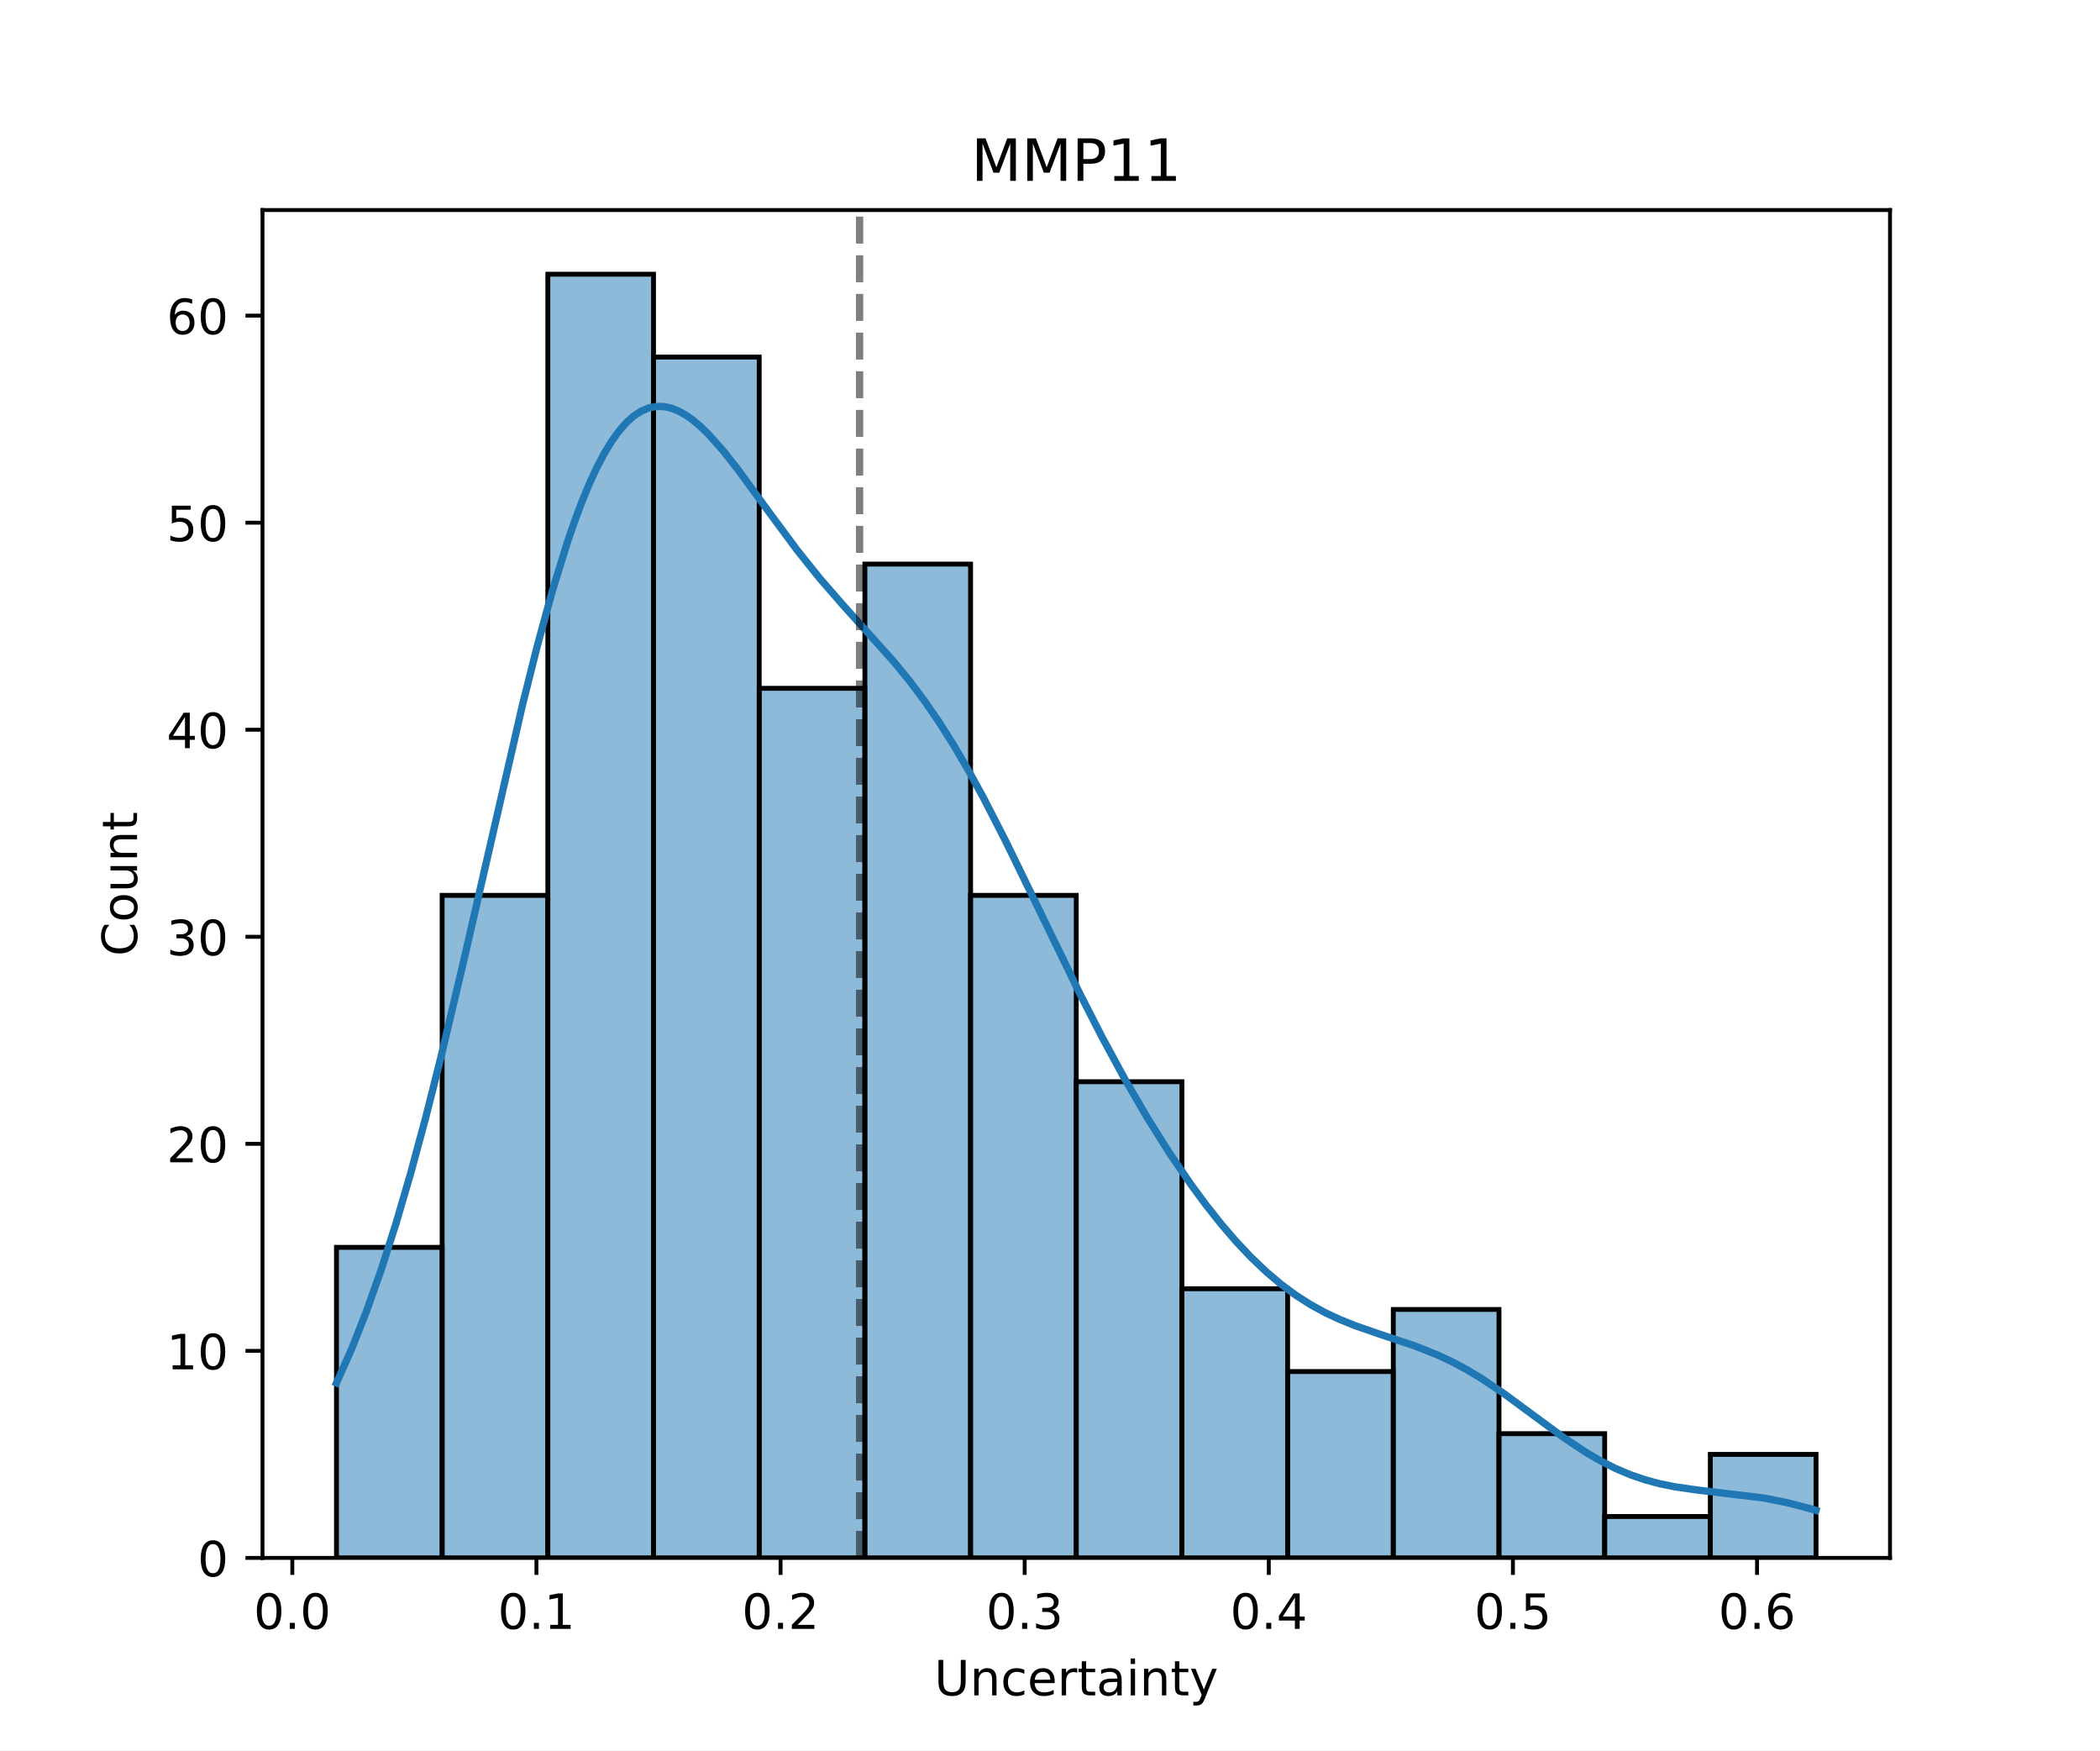
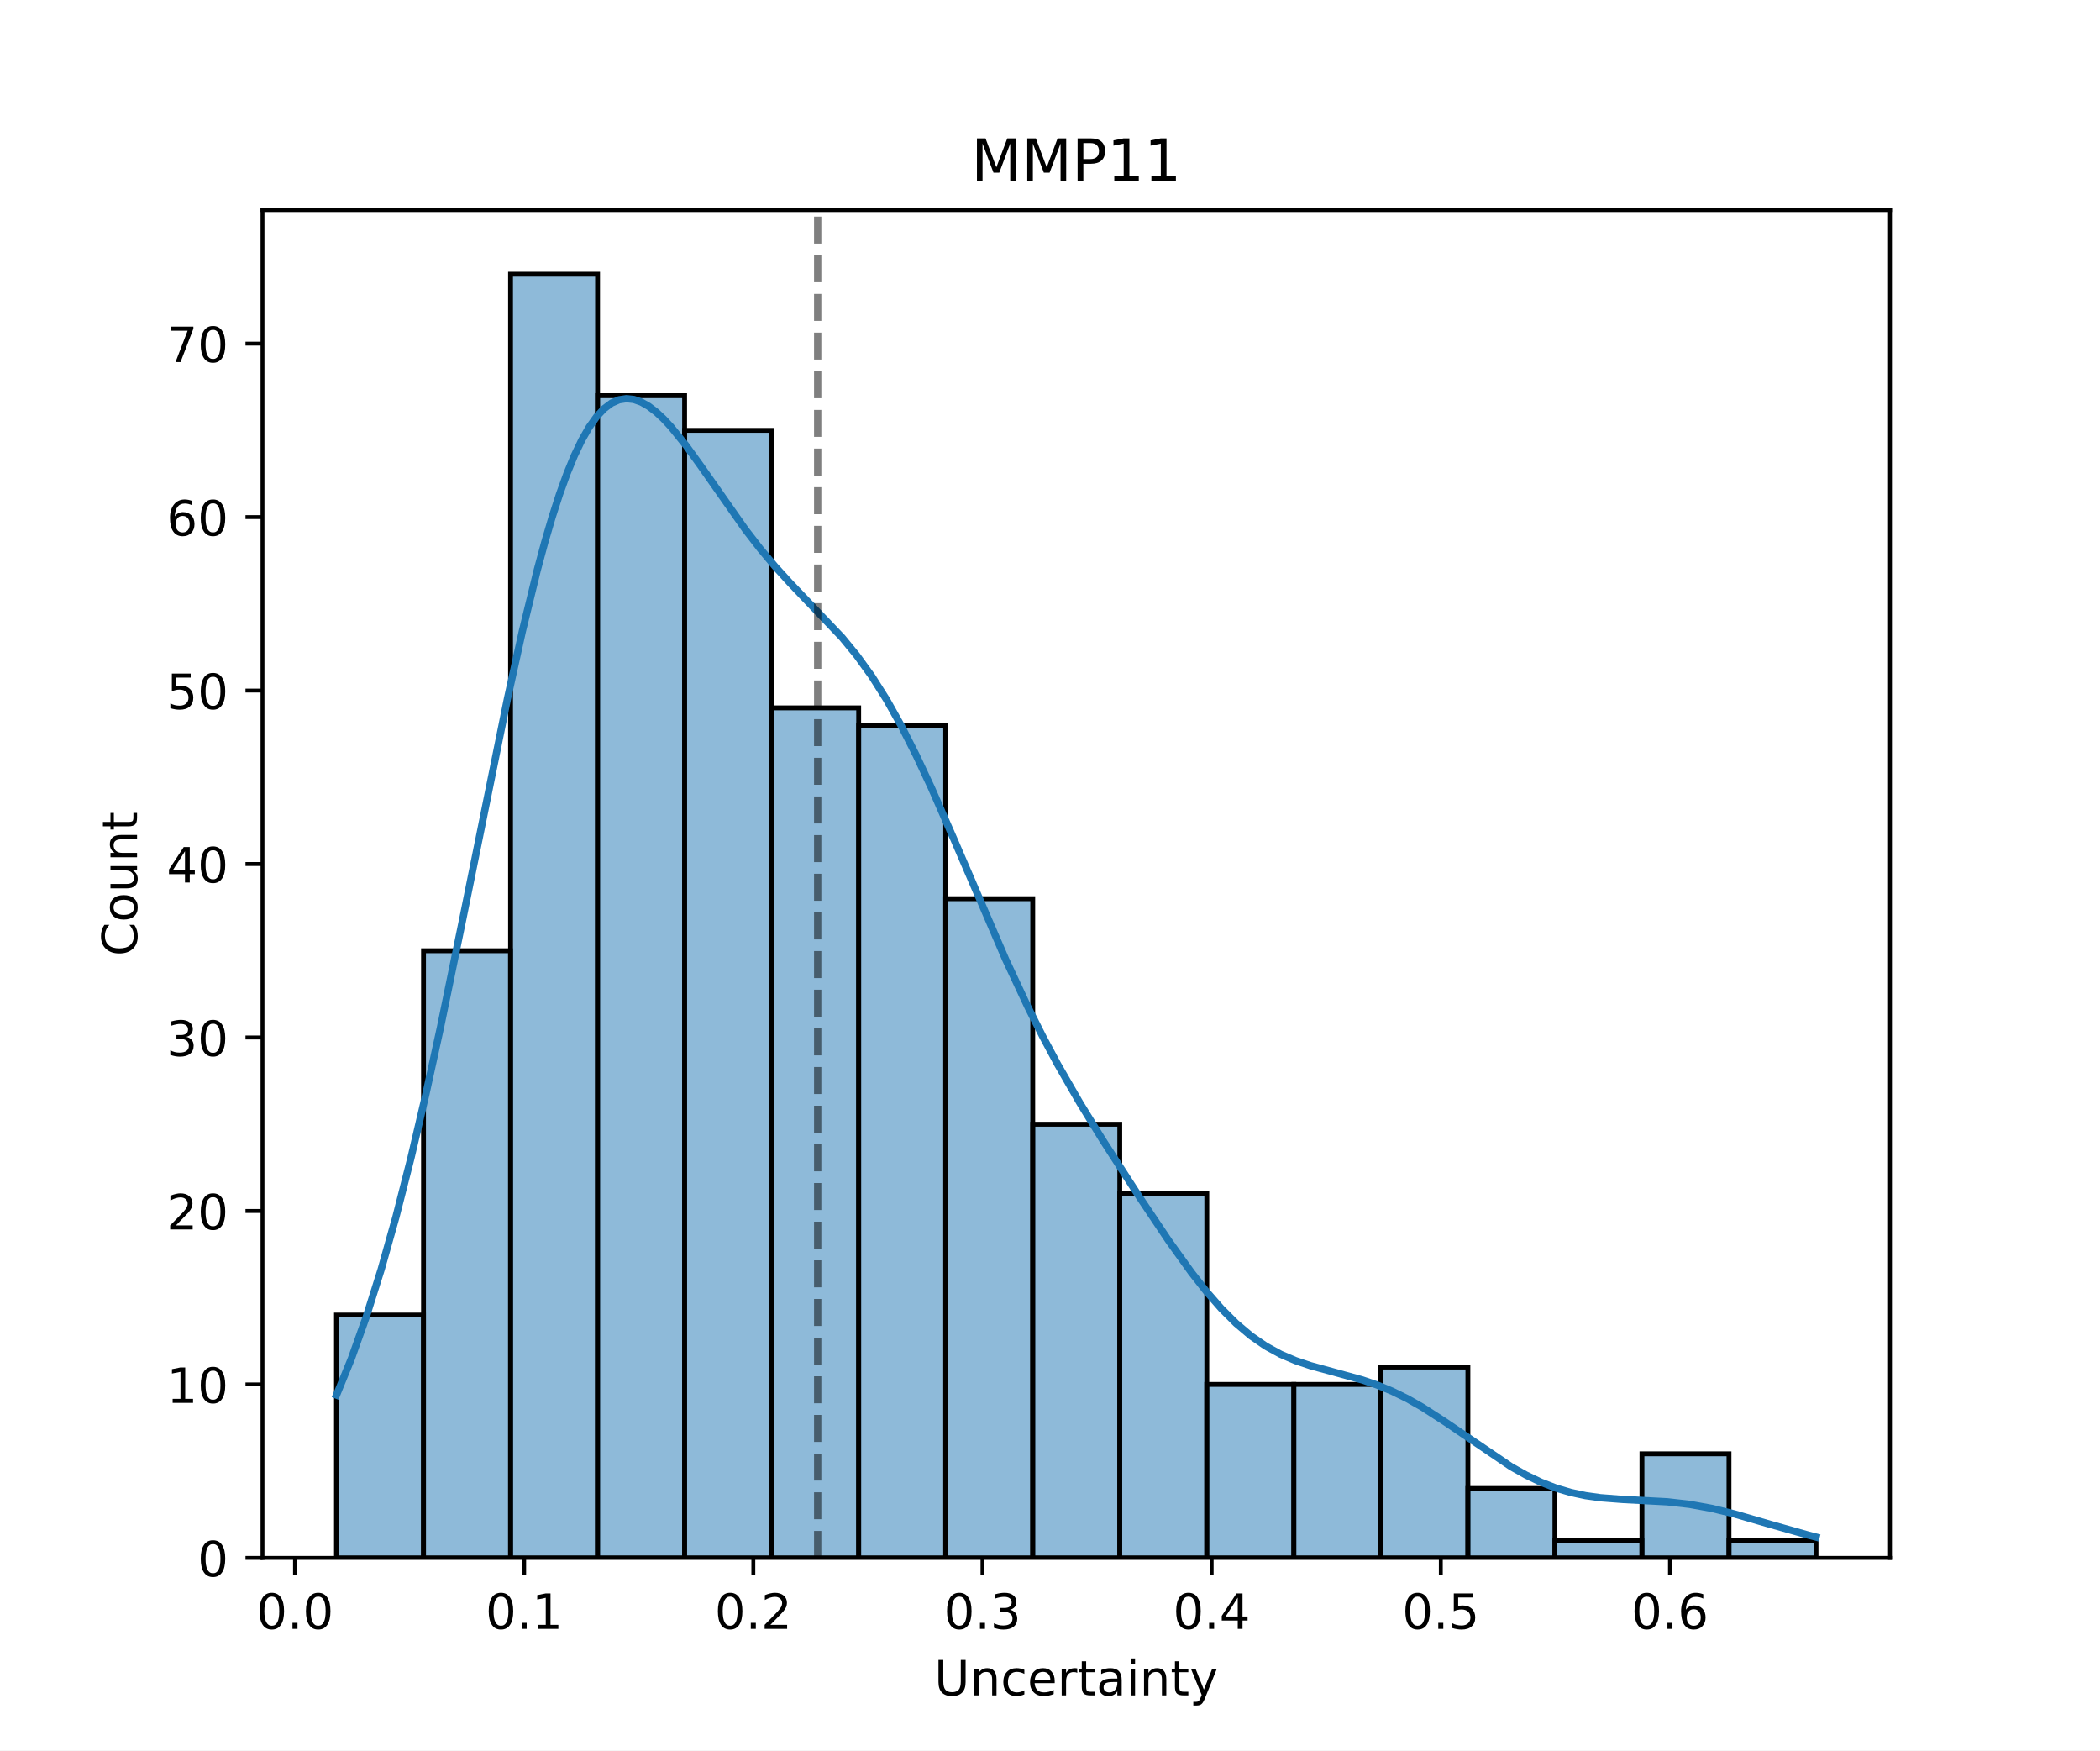
<svg xmlns="http://www.w3.org/2000/svg" xmlns:xlink="http://www.w3.org/1999/xlink" width="432pt" height="360pt" viewBox="0 0 432 360" version="1.1">
  <defs>
    <style type="text/css">*{stroke-linejoin: round; stroke-linecap: butt}</style>
  </defs>
  <g id="figure_1">
    <g id="patch_1">
      <path d="M 0 360  L 432 360  L 432 0  L 0 0  z " style="fill: #ffffff" />
    </g>
    <g id="axes_1">
      <g id="patch_2">
        <path d="M 54 320.4  L 388.8 320.4  L 388.8 43.2  L 54 43.2  z " style="fill: #ffffff" />
      </g>
      <g id="patch_3">
-         <path d="M 69.218 320.4  L 90.958 320.4  L 90.958 256.529  L 69.218 256.529  z " clip-path="url(#pcfe7f55030)" style="fill: #1f77b4; fill-opacity: 0.5; stroke: #000000; stroke-linejoin: miter" />
+         <path d="M 69.218 320.4  L 87.122 320.4  L 87.122 270.454  L 69.218 270.454  z " clip-path="url(#p679fef41a5)" style="fill: #1f77b4; fill-opacity: 0.5; stroke: #000000; stroke-linejoin: miter" />
      </g>
      <g id="patch_4">
-         <path d="M 90.958 320.4  L 112.699 320.4  L 112.699 184.142  L 90.958 184.142  z " clip-path="url(#pcfe7f55030)" style="fill: #1f77b4; fill-opacity: 0.5; stroke: #000000; stroke-linejoin: miter" />
+         <path d="M 87.122 320.4  L 105.026 320.4  L 105.026 195.535  L 87.122 195.535  z " clip-path="url(#p679fef41a5)" style="fill: #1f77b4; fill-opacity: 0.5; stroke: #000000; stroke-linejoin: miter" />
      </g>
      <g id="patch_5">
-         <path d="M 112.699 320.4  L 134.439 320.4  L 134.439 56.4  L 112.699 56.4  z " clip-path="url(#pcfe7f55030)" style="fill: #1f77b4; fill-opacity: 0.5; stroke: #000000; stroke-linejoin: miter" />
+         <path d="M 105.026 320.4  L 122.929 320.4  L 122.929 56.4  L 105.026 56.4  z " clip-path="url(#p679fef41a5)" style="fill: #1f77b4; fill-opacity: 0.5; stroke: #000000; stroke-linejoin: miter" />
      </g>
      <g id="patch_6">
-         <path d="M 134.439 320.4  L 156.179 320.4  L 156.179 73.432  L 134.439 73.432  z " clip-path="url(#pcfe7f55030)" style="fill: #1f77b4; fill-opacity: 0.5; stroke: #000000; stroke-linejoin: miter" />
+         <path d="M 122.929 320.4  L 140.833 320.4  L 140.833 81.373  L 122.929 81.373  z " clip-path="url(#p679fef41a5)" style="fill: #1f77b4; fill-opacity: 0.5; stroke: #000000; stroke-linejoin: miter" />
      </g>
      <g id="patch_7">
-         <path d="M 156.179 320.4  L 177.919 320.4  L 177.919 141.561  L 156.179 141.561  z " clip-path="url(#pcfe7f55030)" style="fill: #1f77b4; fill-opacity: 0.5; stroke: #000000; stroke-linejoin: miter" />
+         <path d="M 140.833 320.4  L 158.737 320.4  L 158.737 88.508  L 140.833 88.508  z " clip-path="url(#p679fef41a5)" style="fill: #1f77b4; fill-opacity: 0.5; stroke: #000000; stroke-linejoin: miter" />
      </g>
      <g id="patch_8">
-         <path d="M 177.919 320.4  L 199.66 320.4  L 199.66 116.013  L 177.919 116.013  z " clip-path="url(#pcfe7f55030)" style="fill: #1f77b4; fill-opacity: 0.5; stroke: #000000; stroke-linejoin: miter" />
+         <path d="M 158.737 320.4  L 176.641 320.4  L 176.641 145.589  L 158.737 145.589  z " clip-path="url(#p679fef41a5)" style="fill: #1f77b4; fill-opacity: 0.5; stroke: #000000; stroke-linejoin: miter" />
      </g>
      <g id="patch_9">
-         <path d="M 199.66 320.4  L 221.4 320.4  L 221.4 184.142  L 199.66 184.142  z " clip-path="url(#pcfe7f55030)" style="fill: #1f77b4; fill-opacity: 0.5; stroke: #000000; stroke-linejoin: miter" />
+         <path d="M 176.641 320.4  L 194.544 320.4  L 194.544 149.157  L 176.641 149.157  z " clip-path="url(#p679fef41a5)" style="fill: #1f77b4; fill-opacity: 0.5; stroke: #000000; stroke-linejoin: miter" />
      </g>
      <g id="patch_10">
-         <path d="M 221.4 320.4  L 243.14 320.4  L 243.14 222.465  L 221.4 222.465  z " clip-path="url(#pcfe7f55030)" style="fill: #1f77b4; fill-opacity: 0.5; stroke: #000000; stroke-linejoin: miter" />
+         <path d="M 194.544 320.4  L 212.448 320.4  L 212.448 184.832  L 194.544 184.832  z " clip-path="url(#p679fef41a5)" style="fill: #1f77b4; fill-opacity: 0.5; stroke: #000000; stroke-linejoin: miter" />
      </g>
      <g id="patch_11">
-         <path d="M 243.14 320.4  L 264.881 320.4  L 264.881 265.045  L 243.14 265.045  z " clip-path="url(#pcfe7f55030)" style="fill: #1f77b4; fill-opacity: 0.5; stroke: #000000; stroke-linejoin: miter" />
+         <path d="M 212.448 320.4  L 230.352 320.4  L 230.352 231.211  L 212.448 231.211  z " clip-path="url(#p679fef41a5)" style="fill: #1f77b4; fill-opacity: 0.5; stroke: #000000; stroke-linejoin: miter" />
      </g>
      <g id="patch_12">
-         <path d="M 264.881 320.4  L 286.621 320.4  L 286.621 282.077  L 264.881 282.077  z " clip-path="url(#pcfe7f55030)" style="fill: #1f77b4; fill-opacity: 0.5; stroke: #000000; stroke-linejoin: miter" />
+         <path d="M 230.352 320.4  L 248.256 320.4  L 248.256 245.481  L 230.352 245.481  z " clip-path="url(#p679fef41a5)" style="fill: #1f77b4; fill-opacity: 0.5; stroke: #000000; stroke-linejoin: miter" />
      </g>
      <g id="patch_13">
-         <path d="M 286.621 320.4  L 308.361 320.4  L 308.361 269.303  L 286.621 269.303  z " clip-path="url(#pcfe7f55030)" style="fill: #1f77b4; fill-opacity: 0.5; stroke: #000000; stroke-linejoin: miter" />
+         <path d="M 248.256 320.4  L 266.159 320.4  L 266.159 284.724  L 248.256 284.724  z " clip-path="url(#p679fef41a5)" style="fill: #1f77b4; fill-opacity: 0.5; stroke: #000000; stroke-linejoin: miter" />
      </g>
      <g id="patch_14">
-         <path d="M 308.361 320.4  L 330.101 320.4  L 330.101 294.852  L 308.361 294.852  z " clip-path="url(#pcfe7f55030)" style="fill: #1f77b4; fill-opacity: 0.5; stroke: #000000; stroke-linejoin: miter" />
+         <path d="M 266.159 320.4  L 284.063 320.4  L 284.063 284.724  L 266.159 284.724  z " clip-path="url(#p679fef41a5)" style="fill: #1f77b4; fill-opacity: 0.5; stroke: #000000; stroke-linejoin: miter" />
      </g>
      <g id="patch_15">
-         <path d="M 330.101 320.4  L 351.842 320.4  L 351.842 311.884  L 330.101 311.884  z " clip-path="url(#pcfe7f55030)" style="fill: #1f77b4; fill-opacity: 0.5; stroke: #000000; stroke-linejoin: miter" />
+         <path d="M 284.063 320.4  L 301.967 320.4  L 301.967 281.157  L 284.063 281.157  z " clip-path="url(#p679fef41a5)" style="fill: #1f77b4; fill-opacity: 0.5; stroke: #000000; stroke-linejoin: miter" />
      </g>
      <g id="patch_16">
-         <path d="M 351.842 320.4  L 373.582 320.4  L 373.582 299.11  L 351.842 299.11  z " clip-path="url(#pcfe7f55030)" style="fill: #1f77b4; fill-opacity: 0.5; stroke: #000000; stroke-linejoin: miter" />
+         <path d="M 301.967 320.4  L 319.871 320.4  L 319.871 306.13  L 301.967 306.13  z " clip-path="url(#p679fef41a5)" style="fill: #1f77b4; fill-opacity: 0.5; stroke: #000000; stroke-linejoin: miter" />
+       </g>
+       <g id="patch_17">
+         <path d="M 319.871 320.4  L 337.774 320.4  L 337.774 316.832  L 319.871 316.832  z " clip-path="url(#p679fef41a5)" style="fill: #1f77b4; fill-opacity: 0.5; stroke: #000000; stroke-linejoin: miter" />
+       </g>
+       <g id="patch_18">
+         <path d="M 337.774 320.4  L 355.678 320.4  L 355.678 298.995  L 337.774 298.995  z " clip-path="url(#p679fef41a5)" style="fill: #1f77b4; fill-opacity: 0.5; stroke: #000000; stroke-linejoin: miter" />
+       </g>
+       <g id="patch_19">
+         <path d="M 355.678 320.4  L 373.582 320.4  L 373.582 316.832  L 355.678 316.832  z " clip-path="url(#p679fef41a5)" style="fill: #1f77b4; fill-opacity: 0.5; stroke: #000000; stroke-linejoin: miter" />
      </g>
      <g id="matplotlib.axis_1">
        <g id="xtick_1">
          <g id="line2d_1">
            <defs>
-               <path id="m1a1803bfef" d="M 0 0  L 0 3.5  " style="stroke: #000000; stroke-width: 0.8" />
+               <path id="ma52f1d3c23" d="M 0 0  L 0 3.5  " style="stroke: #000000; stroke-width: 0.8" />
            </defs>
            <g>
-               <use xlink:href="#m1a1803bfef" x="60.132" y="320.4" style="stroke: #000000; stroke-width: 0.8" />
+               <use xlink:href="#ma52f1d3c23" x="60.688" y="320.4" style="stroke: #000000; stroke-width: 0.8" />
            </g>
          </g>
          <g id="text_1">
-             <g transform="translate(52.17997 334.9984) scale(0.1 -0.1)">
+             <g transform="translate(52.73691 334.9984) scale(0.1 -0.1)">
              <defs>
                <path id="DejaVuSans-30" d="M 2034 4250  Q 1547 4250 1301 3770  Q 1056 3291 1056 2328  Q 1056 1369 1301 889  Q 1547 409 2034 409  Q 2525 409 2770 889  Q 3016 1369 3016 2328  Q 3016 3291 2770 3770  Q 2525 4250 2034 4250  z M 2034 4750  Q 2819 4750 3233 4129  Q 3647 3509 3647 2328  Q 3647 1150 3233 529  Q 2819 -91 2034 -91  Q 1250 -91 836 529  Q 422 1150 422 2328  Q 422 3509 836 4129  Q 1250 4750 2034 4750  z " transform="scale(0.015625)" />
                <path id="DejaVuSans-2e" d="M 684 794  L 1344 794  L 1344 0  L 684 0  L 684 794  z " transform="scale(0.015625)" />
              </defs>
              <use xlink:href="#DejaVuSans-30" />
              <use xlink:href="#DejaVuSans-2e" transform="translate(63.62305 0)" />
              <use xlink:href="#DejaVuSans-30" transform="translate(95.41016 0)" />
            </g>
          </g>
        </g>
        <g id="xtick_2">
          <g id="line2d_2">
            <g>
-               <use xlink:href="#m1a1803bfef" x="110.351" y="320.4" style="stroke: #000000; stroke-width: 0.8" />
+               <use xlink:href="#ma52f1d3c23" x="107.83" y="320.4" style="stroke: #000000; stroke-width: 0.8" />
            </g>
          </g>
          <g id="text_2">
-             <g transform="translate(102.3994 334.9984) scale(0.1 -0.1)">
+             <g transform="translate(99.87833 334.9984) scale(0.1 -0.1)">
              <defs>
                <path id="DejaVuSans-31" d="M 794 531  L 1825 531  L 1825 4091  L 703 3866  L 703 4441  L 1819 4666  L 2450 4666  L 2450 531  L 3481 531  L 3481 0  L 794 0  L 794 531  z " transform="scale(0.015625)" />
              </defs>
              <use xlink:href="#DejaVuSans-30" />
              <use xlink:href="#DejaVuSans-2e" transform="translate(63.62305 0)" />
              <use xlink:href="#DejaVuSans-31" transform="translate(95.41016 0)" />
            </g>
          </g>
        </g>
        <g id="xtick_3">
          <g id="line2d_3">
            <g>
-               <use xlink:href="#m1a1803bfef" x="160.57" y="320.4" style="stroke: #000000; stroke-width: 0.8" />
+               <use xlink:href="#ma52f1d3c23" x="154.971" y="320.4" style="stroke: #000000; stroke-width: 0.8" />
            </g>
          </g>
          <g id="text_3">
-             <g transform="translate(152.6189 334.9984) scale(0.1 -0.1)">
+             <g transform="translate(147.0198 334.9984) scale(0.1 -0.1)">
              <defs>
                <path id="DejaVuSans-32" d="M 1228 531  L 3431 531  L 3431 0  L 469 0  L 469 531  Q 828 903 1448 1529  Q 2069 2156 2228 2338  Q 2531 2678 2651 2914  Q 2772 3150 2772 3378  Q 2772 3750 2511 3984  Q 2250 4219 1831 4219  Q 1534 4219 1204 4116  Q 875 4013 500 3803  L 500 4441  Q 881 4594 1212 4672  Q 1544 4750 1819 4750  Q 2544 4750 2975 4387  Q 3406 4025 3406 3419  Q 3406 3131 3298 2873  Q 3191 2616 2906 2266  Q 2828 2175 2409 1742  Q 1991 1309 1228 531  z " transform="scale(0.015625)" />
              </defs>
              <use xlink:href="#DejaVuSans-30" />
              <use xlink:href="#DejaVuSans-2e" transform="translate(63.62305 0)" />
              <use xlink:href="#DejaVuSans-32" transform="translate(95.41016 0)" />
            </g>
          </g>
        </g>
        <g id="xtick_4">
          <g id="line2d_4">
            <g>
-               <use xlink:href="#m1a1803bfef" x="210.79" y="320.4" style="stroke: #000000; stroke-width: 0.8" />
+               <use xlink:href="#ma52f1d3c23" x="202.113" y="320.4" style="stroke: #000000; stroke-width: 0.8" />
            </g>
          </g>
          <g id="text_4">
-             <g transform="translate(202.8383 334.9984) scale(0.1 -0.1)">
+             <g transform="translate(194.1612 334.9984) scale(0.1 -0.1)">
              <defs>
                <path id="DejaVuSans-33" d="M 2597 2516  Q 3050 2419 3304 2112  Q 3559 1806 3559 1356  Q 3559 666 3084 287  Q 2609 -91 1734 -91  Q 1441 -91 1130 -33  Q 819 25 488 141  L 488 750  Q 750 597 1062 519  Q 1375 441 1716 441  Q 2309 441 2620 675  Q 2931 909 2931 1356  Q 2931 1769 2642 2001  Q 2353 2234 1838 2234  L 1294 2234  L 1294 2753  L 1863 2753  Q 2328 2753 2575 2939  Q 2822 3125 2822 3475  Q 2822 3834 2567 4026  Q 2313 4219 1838 4219  Q 1578 4219 1281 4162  Q 984 4106 628 3988  L 628 4550  Q 988 4650 1302 4700  Q 1616 4750 1894 4750  Q 2613 4750 3031 4423  Q 3450 4097 3450 3541  Q 3450 3153 3228 2886  Q 3006 2619 2597 2516  z " transform="scale(0.015625)" />
              </defs>
              <use xlink:href="#DejaVuSans-30" />
              <use xlink:href="#DejaVuSans-2e" transform="translate(63.62305 0)" />
              <use xlink:href="#DejaVuSans-33" transform="translate(95.41016 0)" />
            </g>
          </g>
        </g>
        <g id="xtick_5">
          <g id="line2d_5">
            <g>
-               <use xlink:href="#m1a1803bfef" x="261.009" y="320.4" style="stroke: #000000; stroke-width: 0.8" />
+               <use xlink:href="#ma52f1d3c23" x="249.254" y="320.4" style="stroke: #000000; stroke-width: 0.8" />
            </g>
          </g>
          <g id="text_5">
-             <g transform="translate(253.0577 334.9984) scale(0.1 -0.1)">
+             <g transform="translate(241.3026 334.9984) scale(0.1 -0.1)">
              <defs>
                <path id="DejaVuSans-34" d="M 2419 4116  L 825 1625  L 2419 1625  L 2419 4116  z M 2253 4666  L 3047 4666  L 3047 1625  L 3713 1625  L 3713 1100  L 3047 1100  L 3047 0  L 2419 0  L 2419 1100  L 313 1100  L 313 1709  L 2253 4666  z " transform="scale(0.015625)" />
              </defs>
              <use xlink:href="#DejaVuSans-30" />
              <use xlink:href="#DejaVuSans-2e" transform="translate(63.62305 0)" />
              <use xlink:href="#DejaVuSans-34" transform="translate(95.41016 0)" />
            </g>
          </g>
        </g>
        <g id="xtick_6">
          <g id="line2d_6">
            <g>
-               <use xlink:href="#m1a1803bfef" x="311.229" y="320.4" style="stroke: #000000; stroke-width: 0.8" />
+               <use xlink:href="#ma52f1d3c23" x="296.396" y="320.4" style="stroke: #000000; stroke-width: 0.8" />
            </g>
          </g>
          <g id="text_6">
-             <g transform="translate(303.2772 334.9984) scale(0.1 -0.1)">
+             <g transform="translate(288.444 334.9984) scale(0.1 -0.1)">
              <defs>
                <path id="DejaVuSans-35" d="M 691 4666  L 3169 4666  L 3169 4134  L 1269 4134  L 1269 2991  Q 1406 3038 1543 3061  Q 1681 3084 1819 3084  Q 2600 3084 3056 2656  Q 3513 2228 3513 1497  Q 3513 744 3044 326  Q 2575 -91 1722 -91  Q 1428 -91 1123 -41  Q 819 9 494 109  L 494 744  Q 775 591 1075 516  Q 1375 441 1709 441  Q 2250 441 2565 725  Q 2881 1009 2881 1497  Q 2881 1984 2565 2268  Q 2250 2553 1709 2553  Q 1456 2553 1204 2497  Q 953 2441 691 2322  L 691 4666  z " transform="scale(0.015625)" />
              </defs>
              <use xlink:href="#DejaVuSans-30" />
              <use xlink:href="#DejaVuSans-2e" transform="translate(63.62305 0)" />
              <use xlink:href="#DejaVuSans-35" transform="translate(95.41016 0)" />
            </g>
          </g>
        </g>
        <g id="xtick_7">
          <g id="line2d_7">
            <g>
-               <use xlink:href="#m1a1803bfef" x="361.448" y="320.4" style="stroke: #000000; stroke-width: 0.8" />
+               <use xlink:href="#ma52f1d3c23" x="343.537" y="320.4" style="stroke: #000000; stroke-width: 0.8" />
            </g>
          </g>
          <g id="text_7">
-             <g transform="translate(353.4966 334.9984) scale(0.1 -0.1)">
+             <g transform="translate(335.5854 334.9984) scale(0.1 -0.1)">
              <defs>
                <path id="DejaVuSans-36" d="M 2113 2584  Q 1688 2584 1439 2293  Q 1191 2003 1191 1497  Q 1191 994 1439 701  Q 1688 409 2113 409  Q 2538 409 2786 701  Q 3034 994 3034 1497  Q 3034 2003 2786 2293  Q 2538 2584 2113 2584  z M 3366 4563  L 3366 3988  Q 3128 4100 2886 4159  Q 2644 4219 2406 4219  Q 1781 4219 1451 3797  Q 1122 3375 1075 2522  Q 1259 2794 1537 2939  Q 1816 3084 2150 3084  Q 2853 3084 3261 2657  Q 3669 2231 3669 1497  Q 3669 778 3244 343  Q 2819 -91 2113 -91  Q 1303 -91 875 529  Q 447 1150 447 2328  Q 447 3434 972 4092  Q 1497 4750 2381 4750  Q 2619 4750 2861 4703  Q 3103 4656 3366 4563  z " transform="scale(0.015625)" />
              </defs>
              <use xlink:href="#DejaVuSans-30" />
              <use xlink:href="#DejaVuSans-2e" transform="translate(63.62305 0)" />
              <use xlink:href="#DejaVuSans-36" transform="translate(95.41016 0)" />
            </g>
          </g>
        </g>
        <g id="text_8">
          <g transform="translate(192.1891 348.6766) scale(0.1 -0.1)">
            <defs>
              <path id="DejaVuSans-55" d="M 556 4666  L 1191 4666  L 1191 1831  Q 1191 1081 1462 751  Q 1734 422 2344 422  Q 2950 422 3222 751  Q 3494 1081 3494 1831  L 3494 4666  L 4128 4666  L 4128 1753  Q 4128 841 3676 375  Q 3225 -91 2344 -91  Q 1459 -91 1007 375  Q 556 841 556 1753  L 556 4666  z " transform="scale(0.015625)" />
              <path id="DejaVuSans-6e" d="M 3513 2113  L 3513 0  L 2938 0  L 2938 2094  Q 2938 2591 2744 2837  Q 2550 3084 2163 3084  Q 1697 3084 1428 2787  Q 1159 2491 1159 1978  L 1159 0  L 581 0  L 581 3500  L 1159 3500  L 1159 2956  Q 1366 3272 1645 3428  Q 1925 3584 2291 3584  Q 2894 3584 3203 3211  Q 3513 2838 3513 2113  z " transform="scale(0.015625)" />
              <path id="DejaVuSans-63" d="M 3122 3366  L 3122 2828  Q 2878 2963 2633 3030  Q 2388 3097 2138 3097  Q 1578 3097 1268 2742  Q 959 2388 959 1747  Q 959 1106 1268 751  Q 1578 397 2138 397  Q 2388 397 2633 464  Q 2878 531 3122 666  L 3122 134  Q 2881 22 2623 -34  Q 2366 -91 2075 -91  Q 1284 -91 818 406  Q 353 903 353 1747  Q 353 2603 823 3093  Q 1294 3584 2113 3584  Q 2378 3584 2631 3529  Q 2884 3475 3122 3366  z " transform="scale(0.015625)" />
              <path id="DejaVuSans-65" d="M 3597 1894  L 3597 1613  L 953 1613  Q 991 1019 1311 708  Q 1631 397 2203 397  Q 2534 397 2845 478  Q 3156 559 3463 722  L 3463 178  Q 3153 47 2828 -22  Q 2503 -91 2169 -91  Q 1331 -91 842 396  Q 353 884 353 1716  Q 353 2575 817 3079  Q 1281 3584 2069 3584  Q 2775 3584 3186 3129  Q 3597 2675 3597 1894  z M 3022 2063  Q 3016 2534 2758 2815  Q 2500 3097 2075 3097  Q 1594 3097 1305 2825  Q 1016 2553 972 2059  L 3022 2063  z " transform="scale(0.015625)" />
              <path id="DejaVuSans-72" d="M 2631 2963  Q 2534 3019 2420 3045  Q 2306 3072 2169 3072  Q 1681 3072 1420 2755  Q 1159 2438 1159 1844  L 1159 0  L 581 0  L 581 3500  L 1159 3500  L 1159 2956  Q 1341 3275 1631 3429  Q 1922 3584 2338 3584  Q 2397 3584 2469 3576  Q 2541 3569 2628 3553  L 2631 2963  z " transform="scale(0.015625)" />
              <path id="DejaVuSans-74" d="M 1172 4494  L 1172 3500  L 2356 3500  L 2356 3053  L 1172 3053  L 1172 1153  Q 1172 725 1289 603  Q 1406 481 1766 481  L 2356 481  L 2356 0  L 1766 0  Q 1100 0 847 248  Q 594 497 594 1153  L 594 3053  L 172 3053  L 172 3500  L 594 3500  L 594 4494  L 1172 4494  z " transform="scale(0.015625)" />
              <path id="DejaVuSans-61" d="M 2194 1759  Q 1497 1759 1228 1600  Q 959 1441 959 1056  Q 959 750 1161 570  Q 1363 391 1709 391  Q 2188 391 2477 730  Q 2766 1069 2766 1631  L 2766 1759  L 2194 1759  z M 3341 1997  L 3341 0  L 2766 0  L 2766 531  Q 2569 213 2275 61  Q 1981 -91 1556 -91  Q 1019 -91 701 211  Q 384 513 384 1019  Q 384 1609 779 1909  Q 1175 2209 1959 2209  L 2766 2209  L 2766 2266  Q 2766 2663 2505 2880  Q 2244 3097 1772 3097  Q 1472 3097 1187 3025  Q 903 2953 641 2809  L 641 3341  Q 956 3463 1253 3523  Q 1550 3584 1831 3584  Q 2591 3584 2966 3190  Q 3341 2797 3341 1997  z " transform="scale(0.015625)" />
              <path id="DejaVuSans-69" d="M 603 3500  L 1178 3500  L 1178 0  L 603 0  L 603 3500  z M 603 4863  L 1178 4863  L 1178 4134  L 603 4134  L 603 4863  z " transform="scale(0.015625)" />
              <path id="DejaVuSans-79" d="M 2059 -325  Q 1816 -950 1584 -1140  Q 1353 -1331 966 -1331  L 506 -1331  L 506 -850  L 844 -850  Q 1081 -850 1212 -737  Q 1344 -625 1503 -206  L 1606 56  L 191 3500  L 800 3500  L 1894 763  L 2988 3500  L 3597 3500  L 2059 -325  z " transform="scale(0.015625)" />
            </defs>
            <use xlink:href="#DejaVuSans-55" />
            <use xlink:href="#DejaVuSans-6e" transform="translate(73.19336 0)" />
            <use xlink:href="#DejaVuSans-63" transform="translate(136.5723 0)" />
            <use xlink:href="#DejaVuSans-65" transform="translate(191.5527 0)" />
            <use xlink:href="#DejaVuSans-72" transform="translate(253.0762 0)" />
            <use xlink:href="#DejaVuSans-74" transform="translate(294.1895 0)" />
            <use xlink:href="#DejaVuSans-61" transform="translate(333.3984 0)" />
            <use xlink:href="#DejaVuSans-69" transform="translate(394.6777 0)" />
            <use xlink:href="#DejaVuSans-6e" transform="translate(422.4609 0)" />
            <use xlink:href="#DejaVuSans-74" transform="translate(485.8398 0)" />
            <use xlink:href="#DejaVuSans-79" transform="translate(525.0488 0)" />
          </g>
        </g>
      </g>
      <g id="matplotlib.axis_2">
        <g id="ytick_1">
          <g id="line2d_8">
            <defs>
-               <path id="mf15f8d8033" d="M 0 0  L -3.5 0  " style="stroke: #000000; stroke-width: 0.8" />
+               <path id="mcdbe9d6946" d="M 0 0  L -3.5 0  " style="stroke: #000000; stroke-width: 0.8" />
            </defs>
            <g>
-               <use xlink:href="#mf15f8d8033" x="54" y="320.4" style="stroke: #000000; stroke-width: 0.8" />
+               <use xlink:href="#mcdbe9d6946" x="54" y="320.4" style="stroke: #000000; stroke-width: 0.8" />
            </g>
          </g>
          <g id="text_9">
            <g transform="translate(40.6375 324.1992) scale(0.1 -0.1)">
              <use xlink:href="#DejaVuSans-30" />
            </g>
          </g>
        </g>
        <g id="ytick_2">
          <g id="line2d_9">
            <g>
-               <use xlink:href="#mf15f8d8033" x="54" y="277.819" style="stroke: #000000; stroke-width: 0.8" />
+               <use xlink:href="#mcdbe9d6946" x="54" y="284.724" style="stroke: #000000; stroke-width: 0.8" />
            </g>
          </g>
          <g id="text_10">
-             <g transform="translate(34.275 281.6186) scale(0.1 -0.1)">
+             <g transform="translate(34.275 288.5235) scale(0.1 -0.1)">
              <use xlink:href="#DejaVuSans-31" />
              <use xlink:href="#DejaVuSans-30" transform="translate(63.62305 0)" />
            </g>
          </g>
        </g>
        <g id="ytick_3">
          <g id="line2d_10">
            <g>
-               <use xlink:href="#mf15f8d8033" x="54" y="235.239" style="stroke: #000000; stroke-width: 0.8" />
+               <use xlink:href="#mcdbe9d6946" x="54" y="249.049" style="stroke: #000000; stroke-width: 0.8" />
            </g>
          </g>
          <g id="text_11">
-             <g transform="translate(34.275 239.0379) scale(0.1 -0.1)">
+             <g transform="translate(34.275 252.8479) scale(0.1 -0.1)">
              <use xlink:href="#DejaVuSans-32" />
              <use xlink:href="#DejaVuSans-30" transform="translate(63.62305 0)" />
            </g>
          </g>
        </g>
        <g id="ytick_4">
          <g id="line2d_11">
            <g>
-               <use xlink:href="#mf15f8d8033" x="54" y="192.658" style="stroke: #000000; stroke-width: 0.8" />
+               <use xlink:href="#mcdbe9d6946" x="54" y="213.373" style="stroke: #000000; stroke-width: 0.8" />
            </g>
          </g>
          <g id="text_12">
-             <g transform="translate(34.275 196.4573) scale(0.1 -0.1)">
+             <g transform="translate(34.275 217.1722) scale(0.1 -0.1)">
              <use xlink:href="#DejaVuSans-33" />
              <use xlink:href="#DejaVuSans-30" transform="translate(63.62305 0)" />
            </g>
          </g>
        </g>
        <g id="ytick_5">
          <g id="line2d_12">
            <g>
-               <use xlink:href="#mf15f8d8033" x="54" y="150.077" style="stroke: #000000; stroke-width: 0.8" />
+               <use xlink:href="#mcdbe9d6946" x="54" y="177.697" style="stroke: #000000; stroke-width: 0.8" />
            </g>
          </g>
          <g id="text_13">
-             <g transform="translate(34.275 153.8766) scale(0.1 -0.1)">
+             <g transform="translate(34.275 181.4965) scale(0.1 -0.1)">
              <use xlink:href="#DejaVuSans-34" />
              <use xlink:href="#DejaVuSans-30" transform="translate(63.62305 0)" />
            </g>
          </g>
        </g>
        <g id="ytick_6">
          <g id="line2d_13">
            <g>
-               <use xlink:href="#mf15f8d8033" x="54" y="107.497" style="stroke: #000000; stroke-width: 0.8" />
+               <use xlink:href="#mcdbe9d6946" x="54" y="142.022" style="stroke: #000000; stroke-width: 0.8" />
            </g>
          </g>
          <g id="text_14">
-             <g transform="translate(34.275 111.296) scale(0.1 -0.1)">
+             <g transform="translate(34.275 145.8208) scale(0.1 -0.1)">
              <use xlink:href="#DejaVuSans-35" />
              <use xlink:href="#DejaVuSans-30" transform="translate(63.62305 0)" />
            </g>
          </g>
        </g>
        <g id="ytick_7">
          <g id="line2d_14">
            <g>
-               <use xlink:href="#mf15f8d8033" x="54" y="64.916" style="stroke: #000000; stroke-width: 0.8" />
+               <use xlink:href="#mcdbe9d6946" x="54" y="106.346" style="stroke: #000000; stroke-width: 0.8" />
            </g>
          </g>
          <g id="text_15">
-             <g transform="translate(34.275 68.71535) scale(0.1 -0.1)">
+             <g transform="translate(34.275 110.1452) scale(0.1 -0.1)">
              <use xlink:href="#DejaVuSans-36" />
              <use xlink:href="#DejaVuSans-30" transform="translate(63.62305 0)" />
            </g>
          </g>
        </g>
-         <g id="text_16">
+         <g id="ytick_8">
+           <g id="line2d_15">
+             <g>
+               <use xlink:href="#mcdbe9d6946" x="54" y="70.67" style="stroke: #000000; stroke-width: 0.8" />
+             </g>
+           </g>
+           <g id="text_16">
+             <g transform="translate(34.275 74.46949) scale(0.1 -0.1)">
+               <defs>
+                 <path id="DejaVuSans-37" d="M 525 4666  L 3525 4666  L 3525 4397  L 1831 0  L 1172 0  L 2766 4134  L 525 4134  L 525 4666  z " transform="scale(0.015625)" />
+               </defs>
+               <use xlink:href="#DejaVuSans-37" />
+               <use xlink:href="#DejaVuSans-30" transform="translate(63.62305 0)" />
+             </g>
+           </g>
+         </g>
+         <g id="text_17">
          <g transform="translate(28.19531 196.6484) rotate(-90) scale(0.1 -0.1)">
            <defs>
              <path id="DejaVuSans-43" d="M 4122 4306  L 4122 3641  Q 3803 3938 3442 4084  Q 3081 4231 2675 4231  Q 1875 4231 1450 3742  Q 1025 3253 1025 2328  Q 1025 1406 1450 917  Q 1875 428 2675 428  Q 3081 428 3442 575  Q 3803 722 4122 1019  L 4122 359  Q 3791 134 3420 21  Q 3050 -91 2638 -91  Q 1578 -91 968 557  Q 359 1206 359 2328  Q 359 3453 968 4101  Q 1578 4750 2638 4750  Q 3056 4750 3426 4639  Q 3797 4528 4122 4306  z " transform="scale(0.015625)" />
              <path id="DejaVuSans-6f" d="M 1959 3097  Q 1497 3097 1228 2736  Q 959 2375 959 1747  Q 959 1119 1226 758  Q 1494 397 1959 397  Q 2419 397 2687 759  Q 2956 1122 2956 1747  Q 2956 2369 2687 2733  Q 2419 3097 1959 3097  z M 1959 3584  Q 2709 3584 3137 3096  Q 3566 2609 3566 1747  Q 3566 888 3137 398  Q 2709 -91 1959 -91  Q 1206 -91 779 398  Q 353 888 353 1747  Q 353 2609 779 3096  Q 1206 3584 1959 3584  z " transform="scale(0.015625)" />
              <path id="DejaVuSans-75" d="M 544 1381  L 544 3500  L 1119 3500  L 1119 1403  Q 1119 906 1312 657  Q 1506 409 1894 409  Q 2359 409 2629 706  Q 2900 1003 2900 1516  L 2900 3500  L 3475 3500  L 3475 0  L 2900 0  L 2900 538  Q 2691 219 2414 64  Q 2138 -91 1772 -91  Q 1169 -91 856 284  Q 544 659 544 1381  z M 1991 3584  L 1991 3584  z " transform="scale(0.015625)" />
            </defs>
            <use xlink:href="#DejaVuSans-43" />
            <use xlink:href="#DejaVuSans-6f" transform="translate(69.82422 0)" />
            <use xlink:href="#DejaVuSans-75" transform="translate(131.0059 0)" />
            <use xlink:href="#DejaVuSans-6e" transform="translate(194.3848 0)" />
            <use xlink:href="#DejaVuSans-74" transform="translate(257.7637 0)" />
          </g>
        </g>
      </g>
-       <g id="line2d_15">
-         <path d="M 69.218 284.426  L 72.277 277.557  L 75.336 269.828  L 78.395 261.199  L 81.454 251.65  L 84.513 241.187  L 87.572 229.849  L 90.631 217.721  L 95.219 198.347  L 107.455 145.085  L 110.514 132.9  L 113.573 121.722  L 116.632 111.776  L 118.161 107.322  L 119.691 103.236  L 121.22 99.532  L 122.749 96.217  L 124.279 93.297  L 125.808 90.773  L 127.338 88.643  L 128.867 86.9  L 130.397 85.536  L 131.926 84.54  L 133.456 83.899  L 134.985 83.595  L 136.515 83.612  L 138.044 83.93  L 139.574 84.527  L 141.103 85.382  L 142.633 86.472  L 144.162 87.771  L 145.691 89.257  L 148.75 92.688  L 151.809 96.569  L 157.927 104.957  L 164.045 113.222  L 168.633 118.94  L 173.222 124.221  L 183.928 136.149  L 186.987 139.896  L 190.046 143.958  L 193.105 148.391  L 196.164 153.219  L 199.223 158.441  L 202.282 164.026  L 206.87 172.962  L 212.988 185.52  L 222.165 204.406  L 226.753 213.372  L 231.342 221.833  L 235.93 229.73  L 240.518 237.043  L 245.107 243.763  L 248.166 247.903  L 251.225 251.758  L 254.284 255.315  L 257.342 258.56  L 260.401 261.481  L 263.46 264.075  L 266.519 266.345  L 269.578 268.304  L 272.637 269.978  L 275.696 271.404  L 278.755 272.632  L 283.343 274.229  L 290.991 276.786  L 295.579 278.603  L 298.638 280.032  L 301.697 281.663  L 304.756 283.498  L 309.344 286.586  L 315.462 291.093  L 321.58 295.591  L 326.168 298.647  L 329.227 300.436  L 332.286 301.987  L 335.345 303.286  L 338.404 304.335  L 341.463 305.154  L 344.522 305.776  L 349.11 306.436  L 362.876 308.092  L 367.464 309.002  L 372.052 310.18  L 373.582 310.626  L 373.582 310.626  " clip-path="url(#pcfe7f55030)" style="fill: none; stroke: #1f77b4; stroke-width: 1.5; stroke-linecap: square" />
-       </g>
      <g id="line2d_16">
-         <path d="M 176.833 320.4  L 176.833 43.2  " clip-path="url(#pcfe7f55030)" style="fill: none; stroke-dasharray: 5.55,2.4; stroke-dashoffset: 0; stroke: #000000; stroke-opacity: 0.5; stroke-width: 1.5" />
-       </g>
-       <g id="patch_17">
+         <path d="M 69.218 286.915  L 72.277 279.422  L 75.336 270.84  L 78.395 261.124  L 81.454 250.255  L 84.513 238.253  L 87.572 225.188  L 90.631 211.193  L 95.219 188.913  L 104.396 143.661  L 107.455 129.817  L 110.514 117.275  L 112.043 111.603  L 113.573 106.38  L 115.102 101.637  L 116.632 97.397  L 118.161 93.675  L 119.691 90.481  L 121.22 87.814  L 122.749 85.671  L 124.279 84.037  L 125.808 82.894  L 127.338 82.219  L 128.867 81.981  L 130.397 82.15  L 131.926 82.69  L 133.456 83.563  L 134.985 84.732  L 136.515 86.158  L 138.044 87.802  L 141.103 91.596  L 144.162 95.833  L 153.339 108.913  L 156.398 112.874  L 159.457 116.521  L 162.516 119.882  L 173.222 131.109  L 176.281 134.841  L 179.34 139.083  L 182.399 143.922  L 185.458 149.381  L 188.516 155.427  L 191.575 161.971  L 196.164 172.442  L 206.87 197.305  L 211.458 207.113  L 214.517 213.193  L 217.576 218.903  L 222.165 226.87  L 226.753 234.324  L 234.4 246.19  L 240.518 255.316  L 245.107 261.708  L 248.166 265.6  L 251.225 269.106  L 254.284 272.164  L 257.342 274.746  L 260.401 276.855  L 263.46 278.529  L 266.519 279.836  L 269.578 280.867  L 274.167 282.123  L 280.284 283.812  L 283.343 284.862  L 286.402 286.127  L 289.461 287.629  L 292.52 289.363  L 297.109 292.318  L 310.874 301.659  L 313.933 303.373  L 316.992 304.838  L 320.051 306.028  L 323.109 306.941  L 326.168 307.594  L 329.227 308.026  L 333.816 308.38  L 342.993 308.865  L 347.581 309.388  L 352.169 310.226  L 356.758 311.352  L 364.405 313.574  L 372.052 315.734  L 373.582 316.122  L 373.582 316.122  " clip-path="url(#p679fef41a5)" style="fill: none; stroke: #1f77b4; stroke-width: 1.5; stroke-linecap: square" />
+       </g>
+       <g id="line2d_17">
+         <path d="M 168.211 320.4  L 168.211 43.2  " clip-path="url(#p679fef41a5)" style="fill: none; stroke-dasharray: 5.55,2.4; stroke-dashoffset: 0; stroke: #000000; stroke-opacity: 0.5; stroke-width: 1.5" />
+       </g>
+       <g id="patch_20">
        <path d="M 54 320.4  L 54 43.2  " style="fill: none; stroke: #000000; stroke-width: 0.8; stroke-linejoin: miter; stroke-linecap: square" />
      </g>
-       <g id="patch_18">
+       <g id="patch_21">
        <path d="M 388.8 320.4  L 388.8 43.2  " style="fill: none; stroke: #000000; stroke-width: 0.8; stroke-linejoin: miter; stroke-linecap: square" />
      </g>
-       <g id="patch_19">
+       <g id="patch_22">
        <path d="M 54 320.4  L 388.8 320.4  " style="fill: none; stroke: #000000; stroke-width: 0.8; stroke-linejoin: miter; stroke-linecap: square" />
      </g>
-       <g id="patch_20">
+       <g id="patch_23">
        <path d="M 54 43.2  L 388.8 43.2  " style="fill: none; stroke: #000000; stroke-width: 0.8; stroke-linejoin: miter; stroke-linecap: square" />
      </g>
-       <g id="text_17">
+       <g id="text_18">
        <g transform="translate(199.7934 37.2) scale(0.12 -0.12)">
          <defs>
            <path id="DejaVuSans-4d" d="M 628 4666  L 1569 4666  L 2759 1491  L 3956 4666  L 4897 4666  L 4897 0  L 4281 0  L 4281 4097  L 3078 897  L 2444 897  L 1241 4097  L 1241 0  L 628 0  L 628 4666  z " transform="scale(0.015625)" />
            <path id="DejaVuSans-50" d="M 1259 4147  L 1259 2394  L 2053 2394  Q 2494 2394 2734 2622  Q 2975 2850 2975 3272  Q 2975 3691 2734 3919  Q 2494 4147 2053 4147  L 1259 4147  z M 628 4666  L 2053 4666  Q 2838 4666 3239 4311  Q 3641 3956 3641 3272  Q 3641 2581 3239 2228  Q 2838 1875 2053 1875  L 1259 1875  L 1259 0  L 628 0  L 628 4666  z " transform="scale(0.015625)" />
          </defs>
          <use xlink:href="#DejaVuSans-4d" />
          <use xlink:href="#DejaVuSans-4d" transform="translate(86.2793 0)" />
          <use xlink:href="#DejaVuSans-50" transform="translate(172.5586 0)" />
          <use xlink:href="#DejaVuSans-31" transform="translate(232.8613 0)" />
          <use xlink:href="#DejaVuSans-31" transform="translate(296.4844 0)" />
        </g>
      </g>
    </g>
  </g>
  <defs>
-     <clipPath id="pcfe7f55030">
+     <clipPath id="p679fef41a5">
      <rect x="54" y="43.2" width="334.8" height="277.2" />
    </clipPath>
  </defs>
</svg>
